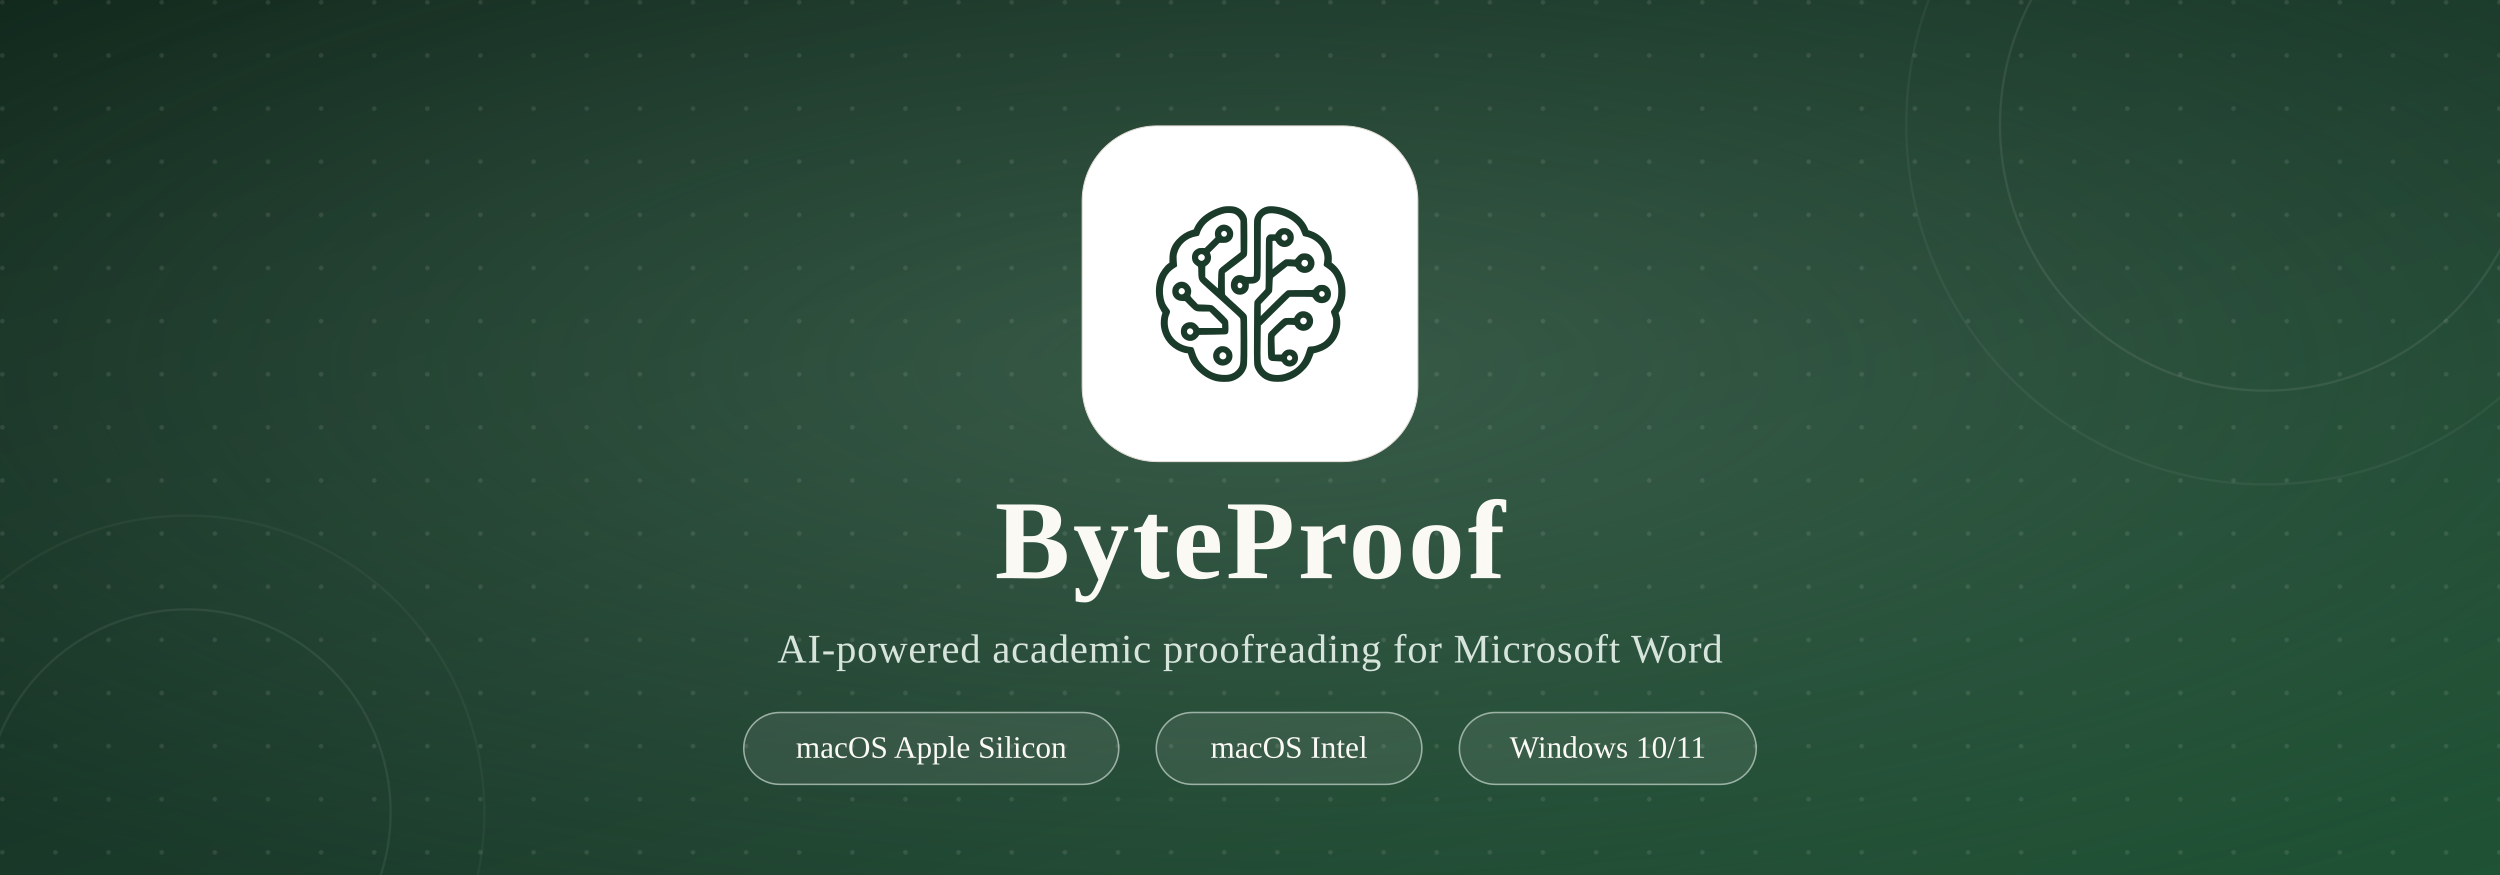
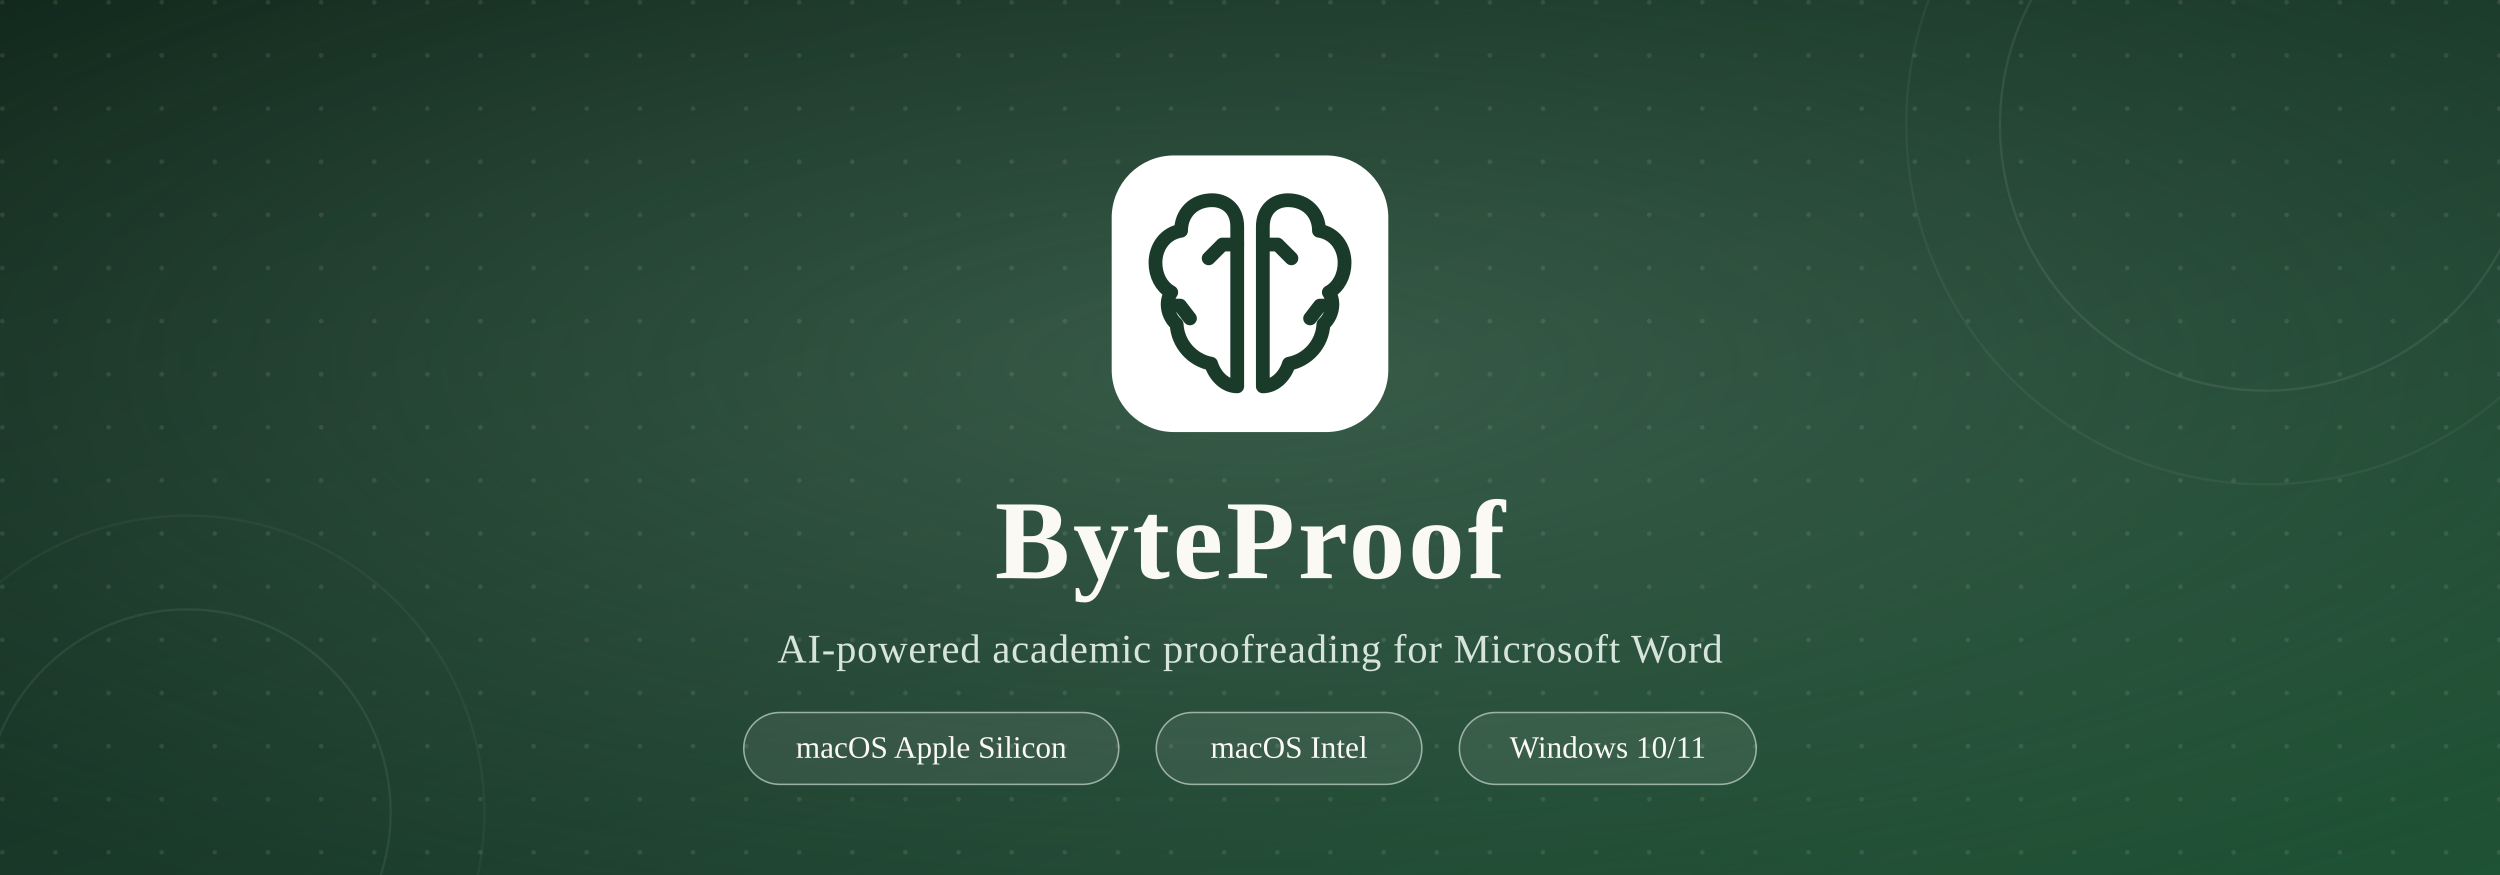
<svg xmlns="http://www.w3.org/2000/svg" width="1600" height="560" viewBox="0 0 1600 560" role="img" aria-label="ByteProof — AI-powered academic proofreading for Microsoft Word">
  <defs>
    <linearGradient id="bg" x1="0" y1="0" x2="1" y2="1">
      <stop offset="0" stop-color="#0E2419" />
      <stop offset="0.55" stop-color="#1A3A2A" />
      <stop offset="1" stop-color="#1F5335" />
    </linearGradient>
    <radialGradient id="glow" cx="0.5" cy="0.42" r="0.72">
      <stop offset="0" stop-color="#79A88A" stop-opacity="0.32" />
      <stop offset="1" stop-color="#79A88A" stop-opacity="0" />
    </radialGradient>
    <pattern id="dots" width="34" height="34" patternUnits="userSpaceOnUse">
      <circle cx="1.5" cy="1.5" r="1.5" fill="#FAF9F3" opacity="0.10" />
    </pattern>
  </defs>
  <rect width="1600" height="560" fill="url(#bg)" />
  <rect width="1600" height="560" fill="url(#glow)" />
  <rect width="1600" height="560" fill="url(#dots)" />
  <circle cx="1450" cy="80" r="170" fill="none" stroke="#FAF9F3" stroke-opacity="0.08" stroke-width="1.5" />
  <circle cx="1450" cy="80" r="230" fill="none" stroke="#FAF9F3" stroke-opacity="0.05" stroke-width="1.5" />
  <circle cx="120" cy="520" r="130" fill="none" stroke="#FAF9F3" stroke-opacity="0.07" stroke-width="1.5" />
  <circle cx="120" cy="520" r="190" fill="none" stroke="#FAF9F3" stroke-opacity="0.04" stroke-width="1.5" />
  <svg x="690" y="78" width="220" height="220" viewBox="0 0 1024 1024" overflow="visible">
-     <rect x="12" y="12" width="1000" height="1000" rx="224" fill="#FFFFFF" stroke="#E4DED7" stroke-width="3" />
-     <g transform="translate(0,1143) scale(0.1,-0.1)" fill="#1A3A2A" stroke="none">
-       <path d="M4321 8905 c-223 -49 -487 -186 -648 -339 -80 -75 -161 -187 -203 -279 l-28 -62 -74 -24 c-156 -49 -299 -141 -424 -274 -155 -162 -224 -342 -224 -580 l0 -112 -36 -24 c-97 -67 -230 -246 -288 -391 -112 -275 -105 -640 15 -900 22 -46 53 -106 70 -132 l30 -47 -21 -68 c-27 -88 -37 -244 -21 -352 42 -284 202 -522 449 -670 94 -56 249 -111 312 -111 38 0 40 -1 50 -42 41 -163 118 -301 237 -428 171 -182 366 -303 583 -361 112 -30 357 -34 460 -6 184 49 339 169 412 317 70 141 69 128 66 912 -3 662 -4 705 -22 740 -11 23 -80 94 -169 175 -242 220 -441 404 -459 425 -16 18 -18 50 -18 339 l0 318 316 238 c269 201 320 243 335 278 17 37 19 77 19 542 0 330 -4 520 -11 555 -36 174 -185 319 -371 363 -78 18 -251 18 -337 0z m321 -210 c65 -23 131 -85 165 -153 l28 -57 3 -466 3 -467 -43 -35 c-24 -19 -146 -114 -273 -211 -126 -97 -249 -195 -272 -216 -77 -72 -77 -73 -83 -363 l-5 -259 -125 110 c-69 60 -154 136 -189 168 l-63 59 -2 162 c-1 156 0 162 20 172 37 17 94 72 121 118 36 62 43 159 15 229 l-19 52 143 143 144 144 103 0 c92 0 108 3 159 28 97 48 148 133 148 246 -1 192 -212 328 -385 247 -54 -25 -119 -90 -140 -140 -21 -51 -27 -118 -15 -171 l11 -50 -158 -156 -159 -156 -84 1 c-74 1 -93 -3 -142 -27 -109 -54 -165 -152 -156 -276 3 -39 14 -83 26 -107 21 -41 82 -103 124 -125 12 -6 26 -17 30 -23 4 -6 8 -77 8 -157 0 -161 11 -215 57 -282 15 -22 116 -117 223 -211 107 -94 300 -268 429 -386 129 -118 298 -272 375 -342 78 -70 149 -140 158 -155 17 -26 18 -76 18 -658 0 -673 -3 -713 -50 -806 -32 -62 -112 -142 -172 -172 -92 -46 -169 -60 -298 -54 -230 11 -407 89 -584 257 -133 127 -207 251 -261 436 -37 126 -41 131 -122 139 -403 42 -686 346 -684 732 1 102 12 161 48 242 34 79 31 98 -31 175 -97 122 -140 237 -156 418 -16 186 21 385 98 533 50 95 146 194 244 253 79 46 80 47 74 82 -3 19 -8 89 -11 155 -6 102 -4 132 14 197 69 264 294 465 570 509 36 5 71 14 77 20 6 5 17 29 23 53 23 92 99 223 174 300 135 138 368 266 567 311 80 18 217 13 282 -10z m-231 -541 c51 -54 13 -144 -61 -144 -91 0 -123 121 -43 161 40 20 74 14 104 -17z m-670 -692 c26 -24 32 -36 32 -72 0 -36 -6 -48 -32 -72 -43 -38 -90 -38 -133 1 -27 24 -33 36 -33 71 0 35 6 47 33 71 43 39 90 39 133 1z" />
-       <path d="M2983 6649 c-63 -24 -128 -85 -156 -147 -32 -70 -30 -180 5 -248 53 -103 145 -157 273 -160 l80 -3 140 -140 c173 -172 170 -171 419 -171 l170 0 188 -188 188 -188 0 -57 0 -57 -344 0 -344 0 -21 34 c-29 46 -92 102 -138 122 -58 25 -157 23 -218 -4 -99 -46 -155 -124 -163 -231 -9 -126 46 -224 156 -278 135 -66 280 -17 373 127 l16 25 399 5 c298 4 405 8 421 18 47 26 55 62 51 226 -3 131 -6 156 -25 191 -27 51 -412 422 -458 441 -24 10 -96 16 -230 21 l-196 6 -101 106 c-134 141 -131 136 -113 195 32 105 10 197 -66 280 -83 91 -194 118 -306 75z m168 -198 c21 -22 29 -39 29 -66 0 -80 -100 -126 -155 -71 -34 34 -41 71 -21 112 28 60 99 72 147 25z m250 -1200 c21 -22 29 -39 29 -66 0 -45 -45 -95 -85 -95 -63 0 -115 59 -101 116 19 74 103 98 157 45z" />
-       <path d="M4230 4741 c-75 -23 -151 -89 -182 -159 -112 -250 147 -503 390 -381 131 65 189 204 146 349 -22 75 -109 162 -184 184 -56 17 -128 20 -170 7z m125 -187 c48 -22 71 -75 56 -125 -23 -76 -113 -99 -171 -44 -25 24 -30 37 -30 75 0 38 5 51 28 72 44 41 67 46 117 22z" />
-       <path d="M5623 8906 c-182 -42 -329 -186 -374 -366 -12 -45 -13 -200 -10 -876 3 -758 2 -822 -14 -837 -13 -14 -37 -17 -126 -17 -100 0 -114 2 -162 28 -74 39 -172 39 -239 0 -91 -54 -148 -157 -148 -266 0 -75 13 -120 53 -178 109 -163 356 -148 452 27 24 44 29 66 30 121 l0 68 66 0 c98 0 166 24 216 76 75 78 73 42 73 969 0 601 3 831 12 856 48 140 165 207 342 196 241 -14 525 -139 690 -303 92 -91 135 -157 178 -276 17 -46 34 -88 39 -94 5 -6 40 -16 77 -23 200 -36 401 -183 486 -355 73 -148 90 -268 61 -420 -18 -93 -20 -89 77 -151 189 -123 293 -289 338 -542 16 -93 13 -279 -6 -362 -29 -130 -62 -197 -174 -354 -38 -53 -39 -44 16 -197 25 -70 26 -83 22 -200 -4 -106 -10 -138 -35 -213 -42 -119 -85 -188 -174 -278 -62 -63 -93 -85 -170 -122 -109 -53 -200 -77 -287 -77 -79 0 -91 -12 -127 -138 -81 -276 -196 -440 -398 -566 -156 -97 -314 -146 -477 -146 -211 0 -369 88 -448 250 -51 104 -54 157 -46 720 l6 505 432 427 431 427 331 0 c250 1 334 -2 346 -11 9 -7 27 -32 42 -55 45 -74 137 -123 231 -123 164 0 276 109 277 270 1 110 -53 202 -149 250 -38 20 -63 25 -123 25 -64 0 -83 -4 -128 -30 -30 -16 -65 -43 -79 -60 -13 -16 -31 -38 -39 -48 -13 -16 -42 -17 -389 -17 -328 1 -378 -1 -407 -16 -18 -9 -201 -183 -405 -387 l-373 -372 1 180 0 180 155 160 c86 88 163 174 172 190 13 24 18 69 22 227 3 111 9 201 15 207 6 5 105 84 220 176 l210 167 120 -6 c66 -3 121 -10 123 -15 2 -5 16 -29 33 -54 100 -151 316 -171 445 -43 111 112 115 286 8 405 -62 68 -120 94 -214 95 -113 1 -155 -25 -268 -159 l-23 -27 -132 7 c-82 4 -142 3 -158 -3 -15 -6 -106 -74 -203 -151 l-176 -141 0 415 c0 228 0 418 0 423 0 4 19 8 44 10 42 3 44 2 70 -42 120 -205 409 -188 503 31 24 57 23 167 -3 224 -27 58 -85 116 -143 143 -65 29 -180 29 -237 -1 -47 -25 -96 -72 -130 -125 l-24 -38 -90 0 c-89 0 -90 0 -129 -35 -26 -24 -42 -49 -50 -80 -8 -30 -11 -269 -11 -770 0 -520 -3 -733 -11 -748 -6 -12 -78 -90 -160 -173 -82 -84 -155 -167 -163 -185 -11 -28 -14 -197 -17 -954 -4 -1031 -9 -959 69 -1110 49 -96 173 -219 264 -263 119 -58 204 -75 373 -75 121 0 165 5 228 22 205 55 366 145 522 293 148 141 216 245 284 432 l36 99 88 23 c248 66 432 193 559 385 143 218 188 515 112 751 l-15 47 39 58 c71 106 107 188 144 338 31 127 31 337 -1 484 -51 240 -168 442 -334 577 l-57 47 6 76 c8 94 -9 210 -45 312 -84 237 -314 459 -564 544 l-86 29 -27 64 c-102 239 -322 441 -604 553 -206 81 -465 117 -607 85z m582 -849 c18 -15 28 -36 32 -64 5 -37 2 -45 -25 -73 -39 -38 -79 -40 -121 -4 -65 54 -28 164 55 164 20 0 43 -9 59 -23z m608 -757 c68 -54 29 -180 -55 -180 -59 0 -108 45 -108 100 0 28 26 77 47 89 30 17 88 13 116 -9z m-1948 -683 c74 -63 -12 -187 -88 -127 -22 17 -27 30 -27 64 0 81 58 113 115 63z m2448 -247 c67 -53 29 -150 -59 -150 -37 0 -74 42 -74 83 0 75 74 113 133 67z" />
-       <path d="M6613 5774 c-55 -20 -124 -81 -154 -138 l-24 -46 -134 0 c-114 0 -141 -3 -175 -20 -24 -11 -129 -106 -248 -222 -181 -177 -209 -208 -218 -246 -7 -28 -10 -156 -8 -365 3 -357 4 -361 70 -409 30 -21 46 -23 187 -28 138 -4 155 -7 165 -24 64 -110 188 -160 302 -122 110 36 174 127 174 246 -1 146 -104 251 -249 251 -91 1 -156 -33 -213 -111 l-30 -40 -97 0 -98 0 -6 182 c-9 224 -9 342 -1 362 9 24 335 327 363 338 16 6 68 7 128 3 l102 -7 27 -44 c50 -79 143 -129 239 -128 82 0 153 33 209 95 101 112 102 278 2 396 -15 17 -54 46 -88 62 -70 35 -152 41 -225 15z m147 -189 c59 -31 69 -107 21 -156 -88 -88 -224 41 -142 135 32 37 76 44 121 21z m-409 -1134 c36 -36 37 -73 4 -106 -49 -50 -135 -15 -135 55 0 39 39 80 75 80 16 0 38 -12 56 -29z" />
+     <rect x="100" y="100" width="824" height="824" rx="185.4" fill="#FFFFFF" />
+     <g transform="translate(160 160) scale(14.67)" fill="none" stroke="#1A3A2A" stroke-width="2.8" stroke-linecap="round" stroke-linejoin="round">
+       <path d="M 26.6 10.4 C 26.6 6.7 29.1 5.0 31.7 5.0 C 35.4 5.0 38.0 7.6 38.0 11.2 C 41.2 11.7 43.2 14.5 43.2 17.7 C 43.2 20.3 42.0 22.6 40.0 23.7 C 41.3 25.6 40.8 28.5 38.9 30.2 C 38.7 34.2 35.7 37.5 31.9 38.2 C 31.1 40.8 29.0 42.8 26.6 42.8 Z" />
+       <path d="M 26.6 14.0 H 29.6 L 32.4 16.8" />
+       <path d="M 40.0 26.4 H 38.2 L 36.2 29.0" />
+       <g transform="translate(48 0) scale(-1 1)">
+         <path d="M 26.6 10.4 C 26.6 6.7 29.1 5.0 31.7 5.0 C 35.4 5.0 38.0 7.6 38.0 11.2 C 41.2 11.7 43.2 14.5 43.2 17.7 C 43.2 20.3 42.0 22.6 40.0 23.7 C 41.3 25.6 40.8 28.5 38.9 30.2 C 38.7 34.2 35.7 37.5 31.9 38.2 C 31.1 40.8 29.0 42.8 26.6 42.8 Z" />
+         <path d="M 26.6 14.0 H 29.6 L 32.4 16.8" />
+         <path d="M 40.0 26.4 H 38.2 L 36.2 29.0" />
+       </g>
+     </g>
+     <g transform="translate(160 160) scale(14.67)" fill="#1A3A2A">
+       <circle cx="32.4" cy="16.8" r="1.15" />
+       <circle cx="36.2" cy="29.0" r="1.15" />
+       <circle cx="15.6" cy="16.8" r="1.15" />
+       <circle cx="11.8" cy="29.0" r="1.15" />
    </g>
  </svg>
  <text x="800" y="370" text-anchor="middle" font-family="Georgia, 'Times New Roman', serif" font-size="72" font-weight="700" fill="#FAF9F3" letter-spacing="2">ByteProof</text>
  <text x="800" y="424" text-anchor="middle" font-family="Georgia, 'Times New Roman', serif" font-size="26" fill="#D6E4DB" letter-spacing="0.5">AI-powered academic proofreading for Microsoft Word</text>
  <g font-family="Georgia, 'Times New Roman', serif" font-size="20" fill="#FAF9F3">
    <rect x="476" y="456" width="240" height="46" rx="23" fill="#FAF9F3" fill-opacity="0.08" stroke="#D6E4DB" stroke-opacity="0.65" />
    <text x="596" y="485" text-anchor="middle">macOS Apple Silicon</text>
    <rect x="740" y="456" width="170" height="46" rx="23" fill="#FAF9F3" fill-opacity="0.08" stroke="#D6E4DB" stroke-opacity="0.65" />
    <text x="825" y="485" text-anchor="middle">macOS Intel</text>
    <rect x="934" y="456" width="190" height="46" rx="23" fill="#FAF9F3" fill-opacity="0.08" stroke="#D6E4DB" stroke-opacity="0.65" />
    <text x="1029" y="485" text-anchor="middle">Windows 10/11</text>
  </g>
</svg>
